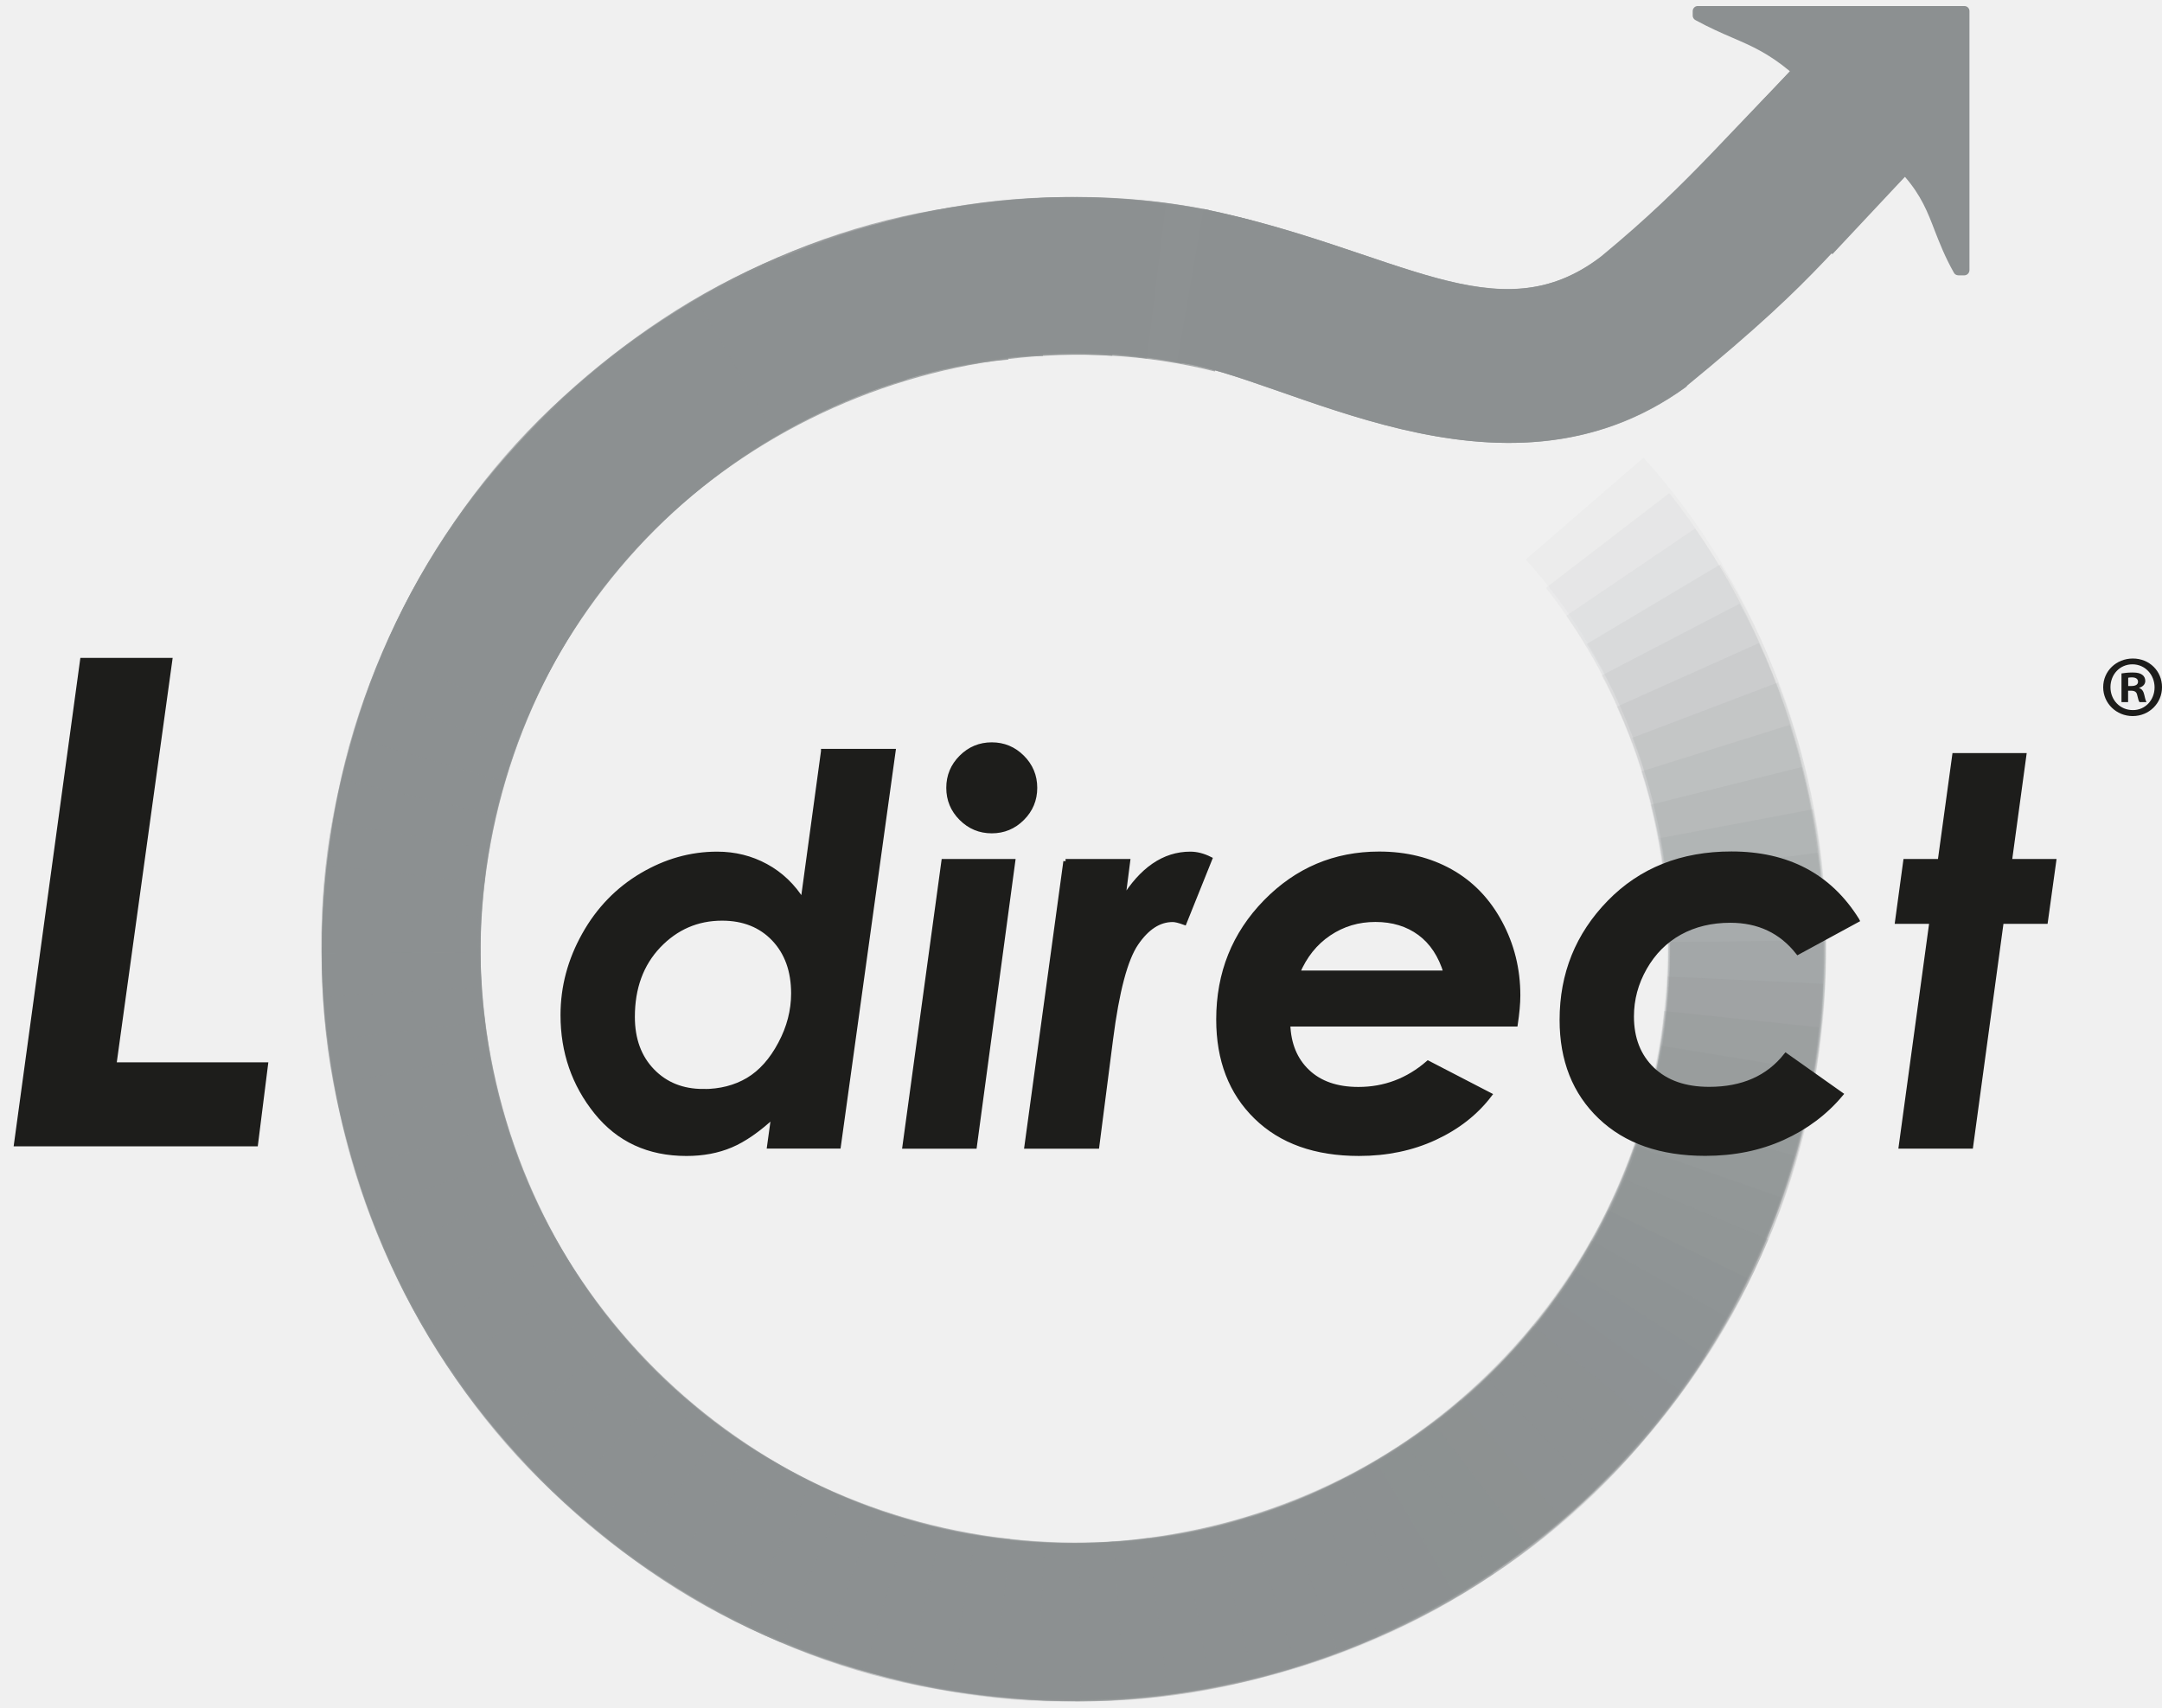
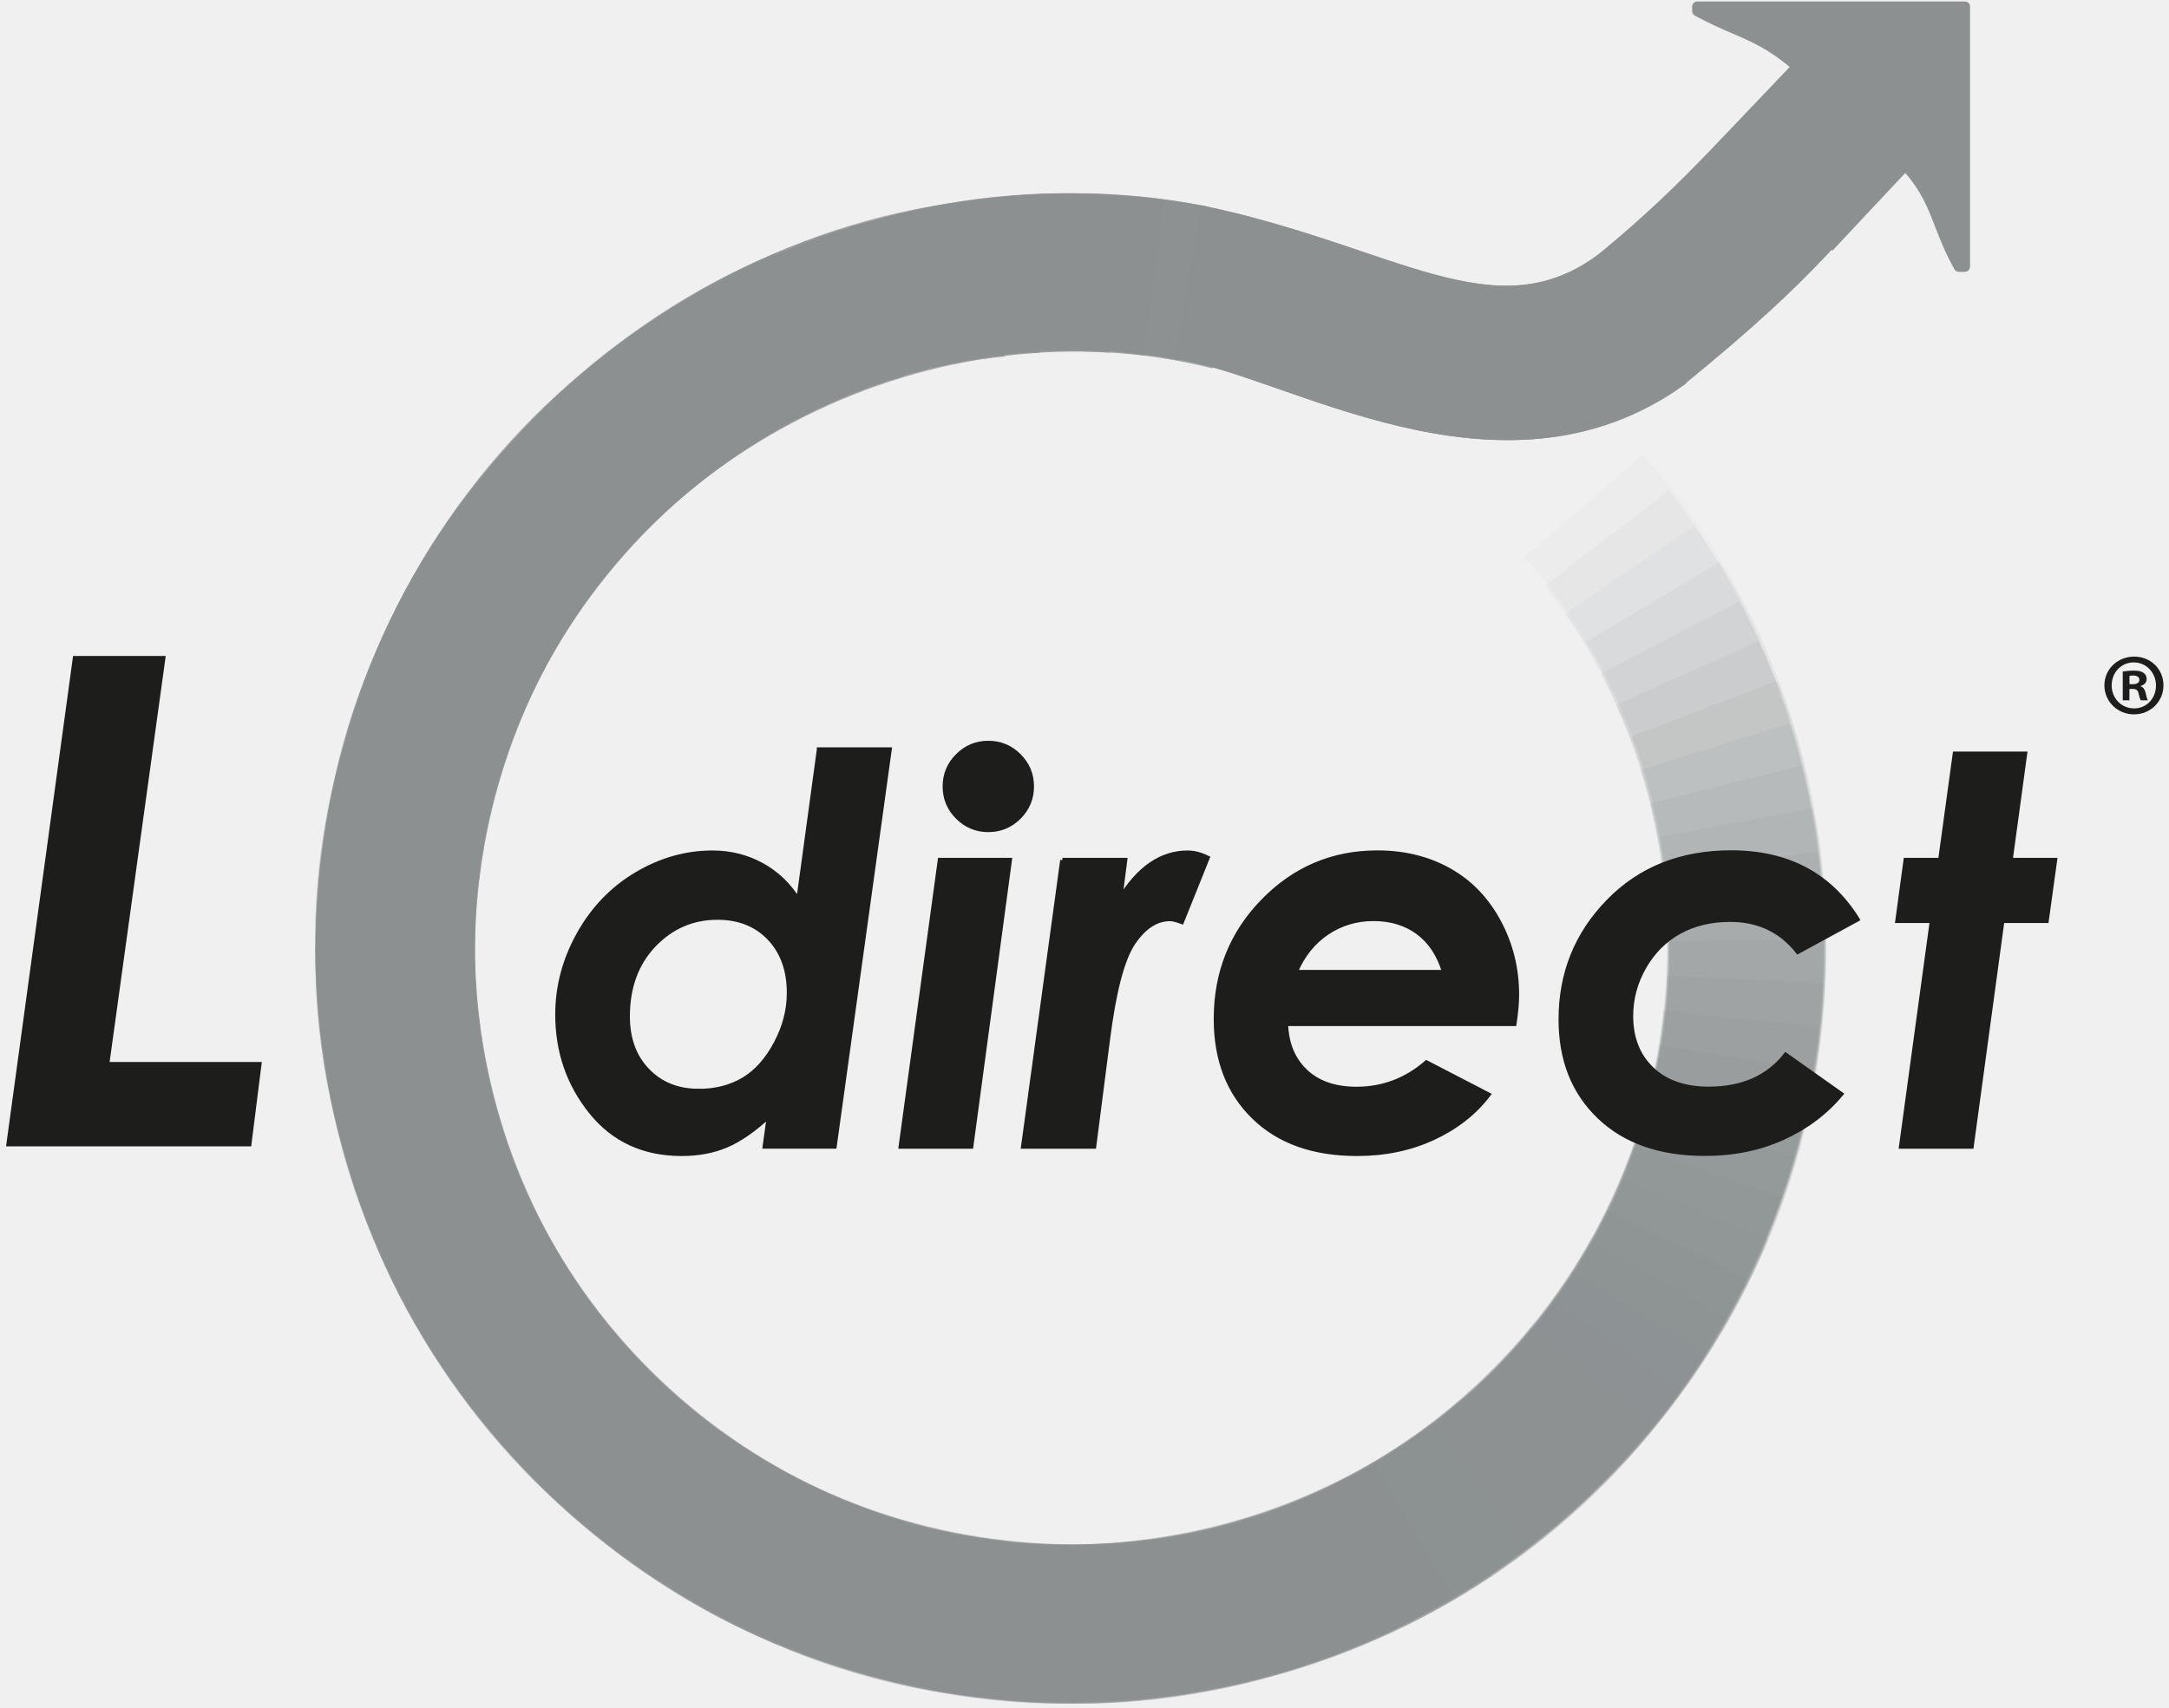
- <svg xmlns="http://www.w3.org/2000/svg" width="138" height="109" viewBox="0 0 138 109" fill="none">
-   <g clip-path="url(#clip0_277_1406)">
-     <path d="M138.001 43.864C138.001 44.89 137.174 45.706 136.129 45.706C135.085 45.706 134.246 44.89 134.246 43.864C134.246 42.837 135.079 42.033 136.141 42.033C137.203 42.033 138.001 42.837 138.001 43.864ZM134.71 43.864C134.71 44.679 135.32 45.324 136.135 45.324C136.927 45.336 137.526 44.679 137.526 43.875C137.526 43.072 136.927 42.403 136.112 42.403C135.296 42.403 134.71 43.06 134.71 43.864ZM135.836 44.814H135.414V42.984C135.584 42.96 135.813 42.925 136.118 42.925C136.464 42.925 136.622 42.984 136.739 43.072C136.851 43.148 136.933 43.283 136.933 43.465C136.933 43.688 136.763 43.834 136.552 43.899V43.922C136.728 43.981 136.816 44.122 136.874 44.368C136.933 44.65 136.974 44.749 137.009 44.814H136.563C136.505 44.749 136.475 44.591 136.417 44.368C136.382 44.18 136.27 44.087 136.035 44.087H135.836V44.808V44.814ZM135.848 43.787H136.047C136.282 43.787 136.47 43.711 136.47 43.517C136.47 43.347 136.346 43.236 136.077 43.236C135.965 43.236 135.889 43.248 135.842 43.259V43.782L135.848 43.787Z" fill="#1D1D1B" />
-     <path opacity="0.05" d="M97.655 84.849C109.476 71.32 109.611 49.179 97.391 35.715L104.906 29.221C120.288 46.199 120.206 74.119 105.287 91.214L97.655 84.849Z" fill="#8C9091" />
-     <path opacity="0.06" d="M96.258 86.567C109.106 73.737 109.74 51.531 98.675 37.521L106.554 31.473C120.575 49.184 119.654 77.145 103.497 93.367L96.258 86.567Z" fill="#8C9091" />
-     <path opacity="0.07" d="M94.721 88.144C107.897 75.889 110.367 54.059 99.971 39.31L108.191 33.742C121.326 52.357 118.217 79.902 101.561 95.349L94.721 88.144Z" fill="#8C9091" />
-     <path opacity="0.08" d="M92.992 89.548C106.885 78.242 110.915 56.494 101.276 41.106L109.812 36.02C121.974 55.438 116.94 82.859 99.404 97.133L92.986 89.548H92.992Z" fill="#8C9091" />
-     <path opacity="0.09" d="M91.289 90.966C106.179 80.564 110.79 58.881 102.231 43.117L111.042 38.529C121.89 58.453 115.953 85.768 97.25 98.915L91.289 90.972V90.966Z" fill="#8C9091" />
-     <path opacity="0.1" d="M89.541 92.334C104.712 82.495 110.802 61.451 103.199 45.107L112.269 41.047C121.896 61.663 114.17 88.256 95.032 100.623L89.541 92.34V92.334Z" fill="#8C9091" />
-     <path opacity="0.11" d="M87.586 93.379C103.233 84.596 110.883 63.969 104.183 47.096L113.47 43.57C121.947 64.82 112.338 90.903 92.584 101.968L87.586 93.379Z" fill="#8C9091" />
-     <path opacity="0.12" d="M85.644 94.435C102.107 86.773 110.537 66.328 104.764 49.238L114.233 46.27C121.52 67.824 110.836 93.62 90.127 103.306L85.644 94.435Z" fill="#8C9091" />
-     <path opacity="0.13" d="M83.697 95.508C100.488 88.526 109.892 68.743 105.357 51.366L114.996 48.961C120.769 70.873 108.813 95.865 87.657 104.624L83.703 95.508H83.697Z" fill="#8C9091" />
-     <path opacity="0.13" d="M81.603 96.218C98.605 90.24 109.47 71.273 105.968 53.496L115.73 51.654C120.195 74.024 106.496 98.043 85.03 105.54L81.609 96.212L81.603 96.218Z" fill="#8C9091" />
-     <path opacity="0.14" d="M79.484 96.868C96.815 92.11 109.088 73.612 106.172 55.701L116.028 54.428C119.636 76.985 104.242 100.358 82.359 106.378L79.484 96.868Z" fill="#8C9091" />
-     <path opacity="0.15" d="M77.387 97.539C95.186 93.872 107.9 75.738 106.374 57.921L116.283 57.223C118.219 79.745 102.138 102.531 79.681 107.207L77.387 97.545V97.539Z" fill="#8C9091" />
-     <path opacity="0.16" d="M75.225 97.997C93.024 95.028 106.934 78.179 106.588 60.133L116.521 60.01C117.007 82.79 99.454 104.057 76.961 107.783L75.225 97.997Z" fill="#8C9091" />
-     <path opacity="0.17" d="M73.014 98.207C90.755 96.459 106.343 80.519 106.448 62.332L116.369 62.79C116.128 85.717 96.645 105.851 74.175 108.075L73.014 98.207Z" fill="#8C9091" />
-     <path opacity="0.18" d="M70.803 98.429C88.943 98.071 104.818 82.378 106.22 64.531L116.1 65.57C114.281 88.121 94.275 107.787 71.395 108.344L70.803 98.423V98.429Z" fill="#8C9091" />
-     <path opacity="0.19" d="M68.598 98.669C86.685 98.757 103.329 84.559 106.01 66.742L115.807 68.344C112.446 90.872 91.431 108.771 68.615 108.601L68.598 98.669Z" fill="#8C9091" />
-     <path opacity="0.2" d="M66.395 98.441C84.283 99.744 102.047 86.696 105.661 68.926L115.353 71.091C110.789 93.531 88.425 110.01 65.826 108.362L66.395 98.441Z" fill="#8C9091" />
-     <path opacity="0.21" d="M64.189 98.218C82.082 100.928 100.539 88.52 104.986 71.037L114.537 73.765C108.888 95.824 85.591 111.424 63.051 108.08L64.189 98.218Z" fill="#8C9091" />
-     <path opacity="0.22" d="M61.979 98.012C79.784 101.555 98.628 90.156 104.331 73.148L113.706 76.434C106.542 97.93 82.688 112.238 60.266 107.78L61.979 98.006V98.012Z" fill="#8C9091" />
-     <path opacity="0.23" d="M59.815 97.567C77.328 101.82 96.834 92.076 103.693 75.273L112.856 79.11C104.273 100.307 79.616 112.662 57.545 107.235L59.815 97.567Z" fill="#8C9091" />
-     <path opacity="0.24" d="M57.703 96.898C74.793 102.424 95.215 93.823 102.642 77.227L111.559 81.585C102.167 102.453 76.435 113.383 54.863 106.414L57.697 96.898H57.703Z" fill="#8C9091" />
-     <path opacity="0.25" d="M55.582 96.248C72.443 103.106 93.065 94.869 101.583 79.176L110.237 84.051C99.507 103.886 73.458 114.141 52.197 105.582L55.588 96.248H55.582Z" fill="#8C9091" />
-     <path opacity="0.26" d="M53.483 95.561C70.051 102.73 90.919 96.47 100.54 81.129L108.895 86.503C96.821 105.857 70.421 113.818 49.553 104.684L53.483 95.561Z" fill="#8C9091" />
-     <path opacity="0.27" d="M51.543 94.475C67.395 102.659 89.049 98.066 99.251 82.936L107.288 88.773C94.387 107.769 67.107 113.765 47.084 103.363L51.543 94.481V94.475Z" fill="#8C9091" />
-     <path opacity="0.28" d="M49.594 93.425C64.977 102.947 86.777 98.817 97.848 84.625L105.522 90.938C91.535 108.819 64.056 114.011 44.631 102.02L49.6 93.425H49.594Z" fill="#8C9091" />
-     <path opacity="0.29" d="M47.648 92.381C62.625 102.542 84.397 99.679 96.435 86.35L103.733 93.091C88.55 109.94 61.076 113.524 42.18 100.67L47.648 92.381Z" fill="#8C9091" />
-     <path opacity="0.29" d="M45.892 91.025C60.131 101.855 82.143 100.887 94.938 87.969L101.826 95.12C85.704 111.377 57.931 112.726 39.949 98.998L45.886 91.025H45.892Z" fill="#8C9091" />
-     <path opacity="0.3" d="M44.18 89.618C57.662 101.597 79.85 101.556 93.214 89.371L99.679 96.916C82.789 112.251 54.828 112.322 37.791 97.215L44.18 89.618Z" fill="#8C9091" />
-     <path opacity="0.31" d="M42.468 88.209C55.298 101.116 77.427 101.732 91.496 90.779L97.521 98.681C79.739 112.574 51.843 111.647 35.65 95.431L42.468 88.209Z" fill="#8C9091" />
-     <path opacity="0.32" d="M40.906 86.643C53.126 99.89 74.856 102.377 89.793 92.198L95.343 100.435C76.522 113.336 49.078 110.192 33.684 93.46L40.906 86.643Z" fill="#8C9091" />
-     <path opacity="0.33" d="M39.51 84.924C50.727 98.91 72.551 102.964 87.84 93.243L92.903 101.791C73.578 114.017 46.08 108.948 31.9 91.313L39.515 84.924H39.51Z" fill="#8C9091" />
-     <path opacity="0.34" d="M38.09 83.223C48.433 98.218 70.122 102.73 85.892 94.305L90.445 103.128C70.516 113.824 43.206 107.974 30.123 89.154L38.096 83.223H38.09Z" fill="#8C9091" />
-     <path opacity="0.35" d="M36.739 81.463C46.536 96.728 67.498 102.724 83.943 95.367L87.973 104.449C67.234 113.812 40.734 106.15 28.438 86.913L36.739 81.457V81.463Z" fill="#8C9091" />
-     <path opacity="0.36" d="M35.696 79.504C44.397 95.115 65.065 103.071 81.879 96.136L85.364 105.435C64.168 114.123 38.049 104.197 27.096 84.461L35.696 79.498V79.504Z" fill="#8C9091" />
-     <path opacity="0.37" d="M34.646 77.562C42.232 94.048 62.683 102.572 79.761 96.788L82.694 106.286C61.152 113.561 35.367 102.742 25.77 82.015L34.652 77.562H34.646Z" fill="#8C9091" />
-     <path opacity="0.38" d="M33.566 75.619C40.524 92.404 60.213 101.896 77.649 97.455L80.019 107.1C58.054 112.761 33.173 100.705 24.443 79.55L33.572 75.625L33.566 75.619Z" fill="#8C9091" />
-     <path opacity="0.39" d="M32.887 73.519C38.789 90.504 57.721 101.557 75.508 97.972L77.304 107.734C54.928 112.275 30.957 98.365 23.541 76.905L32.881 73.519H32.887Z" fill="#8C9091" />
-     <path opacity="0.4" d="M32.235 71.402C36.91 88.75 55.408 101.111 73.296 98.172L74.522 108.034C51.988 111.648 28.632 96.142 22.707 74.23L32.229 71.402H32.235Z" fill="#8C9091" />
-     <path opacity="0.41" d="M31.571 69.289C35.214 87.077 53.254 99.907 71.089 98.4L71.746 108.315C49.218 110.209 26.537 93.988 21.896 71.554L31.565 69.295L31.571 69.289Z" fill="#8C9091" />
-     <path opacity="0.42" d="M31.131 67.125C34.024 84.925 50.82 98.923 68.872 98.641L68.96 108.573C46.174 108.972 24.965 91.319 21.34 68.82L31.125 67.119L31.131 67.125Z" fill="#8C9091" />
-     <path opacity="0.43" d="M30.919 64.914C32.585 82.667 48.489 98.325 66.671 98.472L66.189 108.398C43.262 108.093 23.169 88.516 21.051 66.04L30.919 64.908V64.914Z" fill="#8C9091" />
-     <path opacity="0.44" d="M30.698 62.707C30.98 80.859 46.673 96.74 64.473 98.236L63.411 108.116C40.877 106.197 21.247 86.156 20.777 63.258L30.698 62.707Z" fill="#8C9091" />
-     <path opacity="0.45" d="M30.468 60.502C30.327 78.577 44.436 95.268 62.254 98.026L60.617 107.829C38.1 104.362 20.307 83.288 20.535 60.473L30.468 60.502Z" fill="#8C9091" />
-     <path opacity="0.45" d="M30.72 58.296C29.341 76.16 42.294 94.024 60.088 97.644L57.882 107.336C35.448 102.748 19.062 80.261 20.805 57.697L30.725 58.296H30.72Z" fill="#8C9091" />
-     <path opacity="0.46" d="M30.945 56.089C28.159 73.977 40.549 92.457 57.979 96.986L55.21 106.52C33.204 100.776 17.639 77.462 21.083 54.916L30.945 56.089Z" fill="#8C9091" />
-     <path opacity="0.47" d="M31.149 53.877C27.588 71.677 38.853 90.55 55.86 96.329L52.54 105.686C31.056 98.435 16.887 74.54 21.376 52.129L31.149 53.871V53.877Z" fill="#8C9091" />
-     <path opacity="0.48" d="M31.618 51.726C27.288 69.214 36.945 88.756 53.736 95.691L49.864 104.837C28.696 96.172 16.441 71.45 21.956 49.414L31.618 51.726Z" fill="#8C9091" />
-     <path opacity="0.49" d="M32.293 49.613C26.667 66.697 35.239 87.137 51.8 94.617L47.394 103.528C26.579 94.059 15.696 68.304 22.784 46.738L32.299 49.619L32.293 49.613Z" fill="#8C9091" />
-     <path opacity="0.5" d="M32.939 47.495C26.016 64.338 34.206 84.971 49.847 93.554L44.936 102.19C25.159 91.389 14.963 65.318 23.611 44.08L32.933 47.5L32.939 47.495Z" fill="#8C9091" />
-     <path opacity="0.51" d="M33.655 45.411C26.421 61.932 32.575 82.835 47.888 92.509L42.484 100.84C23.189 88.69 15.333 62.261 24.556 41.44L33.661 45.411H33.655Z" fill="#8C9091" />
-     <path opacity="0.52" d="M34.727 43.471C26.454 59.287 31.019 80.953 46.108 91.208L40.224 99.21C21.303 86.257 15.361 58.97 25.874 38.971L34.727 43.465V43.471Z" fill="#8C9091" />
-     <path opacity="0.53" d="M35.795 41.516C26.192 56.863 30.292 78.664 44.402 89.793L38.066 97.438C20.278 83.381 15.133 55.901 27.206 36.506L35.795 41.516Z" fill="#8C9091" />
-     <path opacity="0.54" d="M36.829 39.558C26.662 54.53 29.384 76.283 42.684 88.392L35.919 95.667C19.105 80.402 15.679 52.94 28.557 34.066L36.829 39.558Z" fill="#8C9091" />
-     <path opacity="0.55" d="M38.201 37.832C27.336 52.012 28.169 74.07 41.087 86.872L33.913 93.73C17.668 77.579 16.477 49.765 30.258 31.859L38.201 37.832Z" fill="#8C9091" />
-     <path opacity="0.56" d="M39.615 36.119C27.547 49.554 27.559 71.736 39.679 85.148L32.117 91.583C16.852 74.64 16.84 46.685 32.041 29.701L39.615 36.119Z" fill="#8C9091" />
-     <path opacity="0.57" d="M41.022 34.407C28.109 47.208 27.37 69.296 38.27 83.429L30.345 89.413C16.511 71.561 17.596 43.723 33.824 27.549L41.022 34.407Z" fill="#8C9091" />
-     <path opacity="0.58" d="M42.613 32.868C29.331 45.019 26.709 66.761 36.876 81.715L28.615 87.235C15.726 68.386 19.041 40.929 35.82 25.611L42.607 32.868H42.613Z" fill="#8C9091" />
-     <path opacity="0.59" d="M44.325 31.455C30.263 42.619 26.185 64.438 35.824 79.756L27.265 84.783C15.127 65.423 20.236 37.932 37.966 23.822L44.319 31.455H44.325Z" fill="#8C9091" />
-     <path opacity="0.6" d="M46.032 30.041C30.978 40.331 26.437 62.009 34.768 77.808L25.927 82.326C15.343 62.361 21.239 35.051 40.13 22.045L46.032 30.041Z" fill="#8C9091" />
-     <path opacity="0.6" d="M47.806 28.721C32.517 38.454 26.428 59.375 33.708 75.866L24.609 79.868C15.322 59.087 23.095 32.629 42.379 20.408L47.806 28.721Z" fill="#8C9091" />
-     <path opacity="0.61" d="M49.765 27.677C34.13 36.307 26.04 56.952 32.969 73.784L23.658 77.233C14.993 56.007 25.072 29.918 44.831 19.047L49.765 27.671V27.677Z" fill="#8C9091" />
-     <path opacity="0.62" d="M51.706 26.615C35.186 34.148 26.62 54.593 32.311 71.671L22.819 74.563C15.649 53.015 26.503 27.242 47.283 17.715L51.706 26.609V26.615Z" fill="#8C9091" />
-     <path opacity="0.63" d="M53.642 25.541C36.864 32.493 27.271 52.088 31.648 69.553L21.997 71.894C16.412 49.882 28.597 25.095 49.759 16.406L53.642 25.541Z" fill="#8C9091" />
-     <path opacity="0.64" d="M55.761 24.891C38.771 30.716 27.595 49.613 31.168 67.401L21.394 69.167C16.882 46.773 30.945 22.855 52.417 15.527L55.761 24.885V24.891Z" fill="#8C9091" />
-     <path opacity="0.65" d="M57.88 24.238C40.485 28.815 28.1 47.306 30.952 65.194L21.09 66.397C17.57 43.845 33.116 20.519 55.076 14.693L57.88 24.233V24.238Z" fill="#8C9091" />
-     <path opacity="0.66" d="M59.996 23.565C42.208 27.202 29.296 45.137 30.727 62.989L20.812 63.623C19.006 41.065 35.321 18.496 57.761 13.885L59.996 23.565Z" fill="#8C9091" />
-     <path opacity="0.67" d="M62.161 23.167C44.356 25.977 30.288 42.715 30.487 60.784L20.561 60.837C20.255 38.033 37.991 16.901 60.507 13.369L62.161 23.167Z" fill="#8C9091" />
-     <path opacity="0.68" d="M64.367 22.954C46.591 24.514 30.921 40.413 30.686 58.577L20.766 58.049C21.165 35.145 40.777 15.081 63.282 13.08L64.367 22.954Z" fill="#8C9091" />
-     <path opacity="0.69" d="M66.573 22.725C48.403 22.931 32.505 38.589 30.915 56.365L21.047 55.262C23.083 32.769 43.153 13.168 66.056 12.805L66.573 22.725Z" fill="#8C9091" />
-     <path opacity="0.7" d="M68.778 22.527C50.715 22.315 33.959 36.349 31.126 54.16L21.328 52.482C24.883 29.977 46.039 12.271 68.837 12.594L68.772 22.527H68.778Z" fill="#8C9091" />
-     <path opacity="0.71" d="M70.997 22.715C53.133 21.383 35.175 34.178 31.532 52.002L21.852 49.755C26.474 27.279 49.073 11.087 71.631 12.8L70.997 22.709V22.715Z" fill="#8C9091" />
-     <path opacity="0.72" d="M73.202 22.884C55.291 20.244 36.817 32.459 32.199 49.889L22.672 47.084C28.515 25.078 51.853 9.725 74.416 13.022L73.202 22.884Z" fill="#8C9091" />
-     <path opacity="0.73" d="M75.401 23.189C57.625 19.657 38.705 30.774 32.85 47.77L23.504 44.409C30.849 22.925 54.797 8.938 77.173 13.403L75.401 23.189Z" fill="#8C9091" />
-     <path opacity="0.74" d="M77.549 23.712C60.107 19.306 40.671 28.874 33.719 45.659L24.385 41.758C33.085 20.596 57.901 8.458 79.89 14.061L77.543 23.717L77.549 23.712Z" fill="#8C9091" />
-     <path opacity="0.84" d="M107.681 24.66C95.965 33.237 81.926 23.945 75.261 23.152C66.479 21.41 57.151 23.381 49.518 27.811L44.52 19.222C54.182 13.613 65.951 11.22 77.004 13.379C89.283 15.966 95.589 21.475 102.295 16.324L107.681 24.666V24.66Z" fill="#8C9091" />
-     <path d="M124.014 8.88C116.399 16.184 117.01 16.988 107.511 24.761C95.672 33.203 81.833 23.858 75.127 23.124L76.822 13.338C89.125 15.867 95.502 21.493 102.178 16.383C108.192 11.42 110.093 8.592 116.933 1.91L124.009 8.892L124.014 8.88Z" fill="#8C9091" />
-     <path d="M125.375 0.385H108.362C108.186 0.385 108.045 0.537 108.045 0.707V1.007C108.045 1.118 108.115 1.23 108.227 1.288C109.124 1.775 109.887 2.11 110.597 2.415C111.811 2.937 112.867 3.4 114.246 4.544L109.817 9.279L116.962 16.225L121.591 11.285C122.635 12.494 123.04 13.532 123.492 14.717C123.815 15.539 124.143 16.389 124.718 17.41C124.777 17.516 124.882 17.574 125.006 17.574H125.393C125.563 17.568 125.71 17.422 125.71 17.24V0.702C125.71 0.526 125.563 0.385 125.387 0.385H125.375Z" fill="#8C9091" />
-     <path d="M5.13 41.992H11.021L7.454 67.806H17.128L16.453 73.168H0.871L5.13 41.992Z" fill="#1D1D1B" />
-     <path d="M52.55 47.947H57.021L53.524 73.168H49.106L49.376 71.215C48.402 72.118 47.499 72.746 46.654 73.104C45.809 73.462 44.865 73.638 43.815 73.638C41.403 73.638 39.485 72.752 38.059 70.98C36.634 69.208 35.924 67.143 35.924 64.791C35.924 62.995 36.381 61.288 37.291 59.663C38.2 58.038 39.426 56.777 40.958 55.867C42.495 54.958 44.096 54.506 45.774 54.506C46.901 54.506 47.939 54.764 48.889 55.281C49.84 55.797 50.626 56.548 51.242 57.539L52.55 47.953V47.947ZM44.877 69.66C45.974 69.66 46.93 69.414 47.751 68.927C48.567 68.44 49.253 67.671 49.81 66.621C50.368 65.577 50.643 64.503 50.643 63.412C50.643 61.969 50.227 60.813 49.394 59.933C48.561 59.059 47.458 58.619 46.091 58.619C44.501 58.619 43.152 59.206 42.037 60.373C40.928 61.546 40.377 63.054 40.377 64.908C40.377 66.334 40.799 67.484 41.638 68.352C42.477 69.22 43.556 69.654 44.882 69.654L44.877 69.66Z" fill="#1D1D1B" stroke="#1D1D1B" stroke-width="0.293" />
-     <path d="M60.236 54.974H64.659L62.207 73.173H57.748L60.236 54.974ZM63.304 47.529C64.061 47.529 64.712 47.799 65.252 48.339C65.791 48.879 66.061 49.53 66.061 50.287C66.061 51.044 65.791 51.695 65.252 52.234C64.712 52.774 64.061 53.044 63.304 53.044C62.547 53.044 61.896 52.774 61.356 52.234C60.816 51.695 60.547 51.044 60.547 50.287C60.547 49.53 60.816 48.879 61.356 48.339C61.896 47.799 62.547 47.529 63.304 47.529Z" fill="#1D1D1B" stroke="#1D1D1B" stroke-width="0.293" />
-     <path d="M68.015 54.975H71.993L71.676 57.451C72.867 55.492 74.304 54.506 75.976 54.506C76.381 54.506 76.797 54.611 77.231 54.828L75.6 58.888C75.26 58.765 75.014 58.706 74.855 58.706C73.981 58.706 73.207 59.211 72.52 60.22C71.834 61.229 71.294 63.265 70.901 66.333L70.021 73.174H65.533L68.021 54.975H68.015Z" fill="#1D1D1B" stroke="#1D1D1B" stroke-width="0.293" />
-     <path d="M91.153 67.847L95.084 69.883C94.204 71.038 93.037 71.954 91.582 72.628C90.127 73.303 88.513 73.637 86.742 73.637C83.967 73.637 81.773 72.857 80.177 71.296C78.575 69.736 77.777 67.659 77.777 65.072C77.777 62.115 78.781 59.616 80.781 57.568C82.782 55.521 85.199 54.5 88.032 54.5C89.74 54.5 91.259 54.876 92.591 55.62C93.923 56.366 94.973 57.457 95.741 58.882C96.51 60.308 96.897 61.857 96.897 63.535C96.897 64.057 96.838 64.673 96.733 65.377H82.213C82.254 66.644 82.67 67.653 83.456 68.398C84.243 69.149 85.328 69.525 86.707 69.525C88.379 69.525 89.863 68.967 91.153 67.847ZM92.292 62.097C91.957 60.983 91.4 60.138 90.62 59.563C89.839 58.988 88.895 58.701 87.792 58.701C86.689 58.701 85.715 58.994 84.829 59.587C83.949 60.179 83.28 61.012 82.823 62.097H92.292Z" fill="#1D1D1B" stroke="#1D1D1B" stroke-width="0.293" />
-     <path d="M118.539 58.736L114.761 60.789C113.693 59.434 112.256 58.753 110.449 58.753C109.235 58.753 108.161 59.011 107.222 59.528C106.29 60.044 105.539 60.795 104.981 61.775C104.424 62.755 104.148 63.787 104.148 64.878C104.148 66.28 104.588 67.407 105.468 68.252C106.348 69.096 107.557 69.519 109.094 69.519C111.223 69.519 112.854 68.803 113.993 67.366L117.501 69.847C116.509 71.032 115.271 71.959 113.793 72.628C112.315 73.297 110.666 73.631 108.847 73.631C106.014 73.631 103.779 72.851 102.148 71.291C100.511 69.73 99.695 67.665 99.695 65.101C99.695 62.168 100.704 59.669 102.723 57.598C104.741 55.527 107.34 54.494 110.519 54.494C114.098 54.494 116.773 55.902 118.533 58.724L118.539 58.736Z" fill="#1D1D1B" stroke="#1D1D1B" stroke-width="0.293" />
-     <path d="M124.755 48.215H129.196L128.275 54.973H131.102L130.569 58.822H127.752L125.799 73.172H121.34L123.3 58.822H121.105L121.628 54.973H123.828L124.755 48.215Z" fill="#1D1D1B" stroke="#1D1D1B" stroke-width="0.293" />
+ <svg xmlns="http://www.w3.org/2000/svg" width="235" height="185" viewBox="0 0 235 185" fill="none">
+   <g clip-path="url(#clip0_130_994)">
+     <path d="M234.4 74.272C234.4 76.022 232.99 77.412 231.21 77.412C229.43 77.412 228 76.022 228 74.272C228 72.522 229.42 71.152 231.23 71.152C233.04 71.152 234.4 72.522 234.4 74.272ZM228.79 74.272C228.79 75.662 229.83 76.762 231.22 76.762C232.57 76.782 233.59 75.662 233.59 74.292C233.59 72.922 232.57 71.782 231.18 71.782C229.79 71.782 228.79 72.902 228.79 74.272ZM230.71 75.892H229.99V72.772C230.28 72.732 230.67 72.672 231.19 72.672C231.78 72.672 232.05 72.772 232.25 72.922C232.44 73.052 232.58 73.282 232.58 73.592C232.58 73.972 232.29 74.222 231.93 74.332V74.372C232.23 74.472 232.38 74.712 232.48 75.132C232.58 75.612 232.65 75.782 232.71 75.892H231.95C231.85 75.782 231.8 75.512 231.7 75.132C231.64 74.812 231.45 74.652 231.05 74.652H230.71V75.882V75.892ZM230.73 74.142H231.07C231.47 74.142 231.79 74.012 231.79 73.682C231.79 73.392 231.58 73.202 231.12 73.202C230.93 73.202 230.8 73.222 230.72 73.242V74.132L230.73 74.142Z" fill="#1D1D1B" />
+     <path opacity="0.05" d="M165.63 144.132C185.78 121.072 186.01 83.332 165.18 60.382L177.99 49.312C204.21 78.252 204.07 125.842 178.64 154.982L165.63 144.132Z" fill="#8C9091" />
+     <path opacity="0.06" d="M163.25 147.062C185.15 125.192 186.23 87.342 167.37 63.462L180.8 53.152C204.7 83.342 203.13 131.002 175.59 158.652L163.25 147.062Z" fill="#8C9091" />
+     <path opacity="0.07" d="M160.625 149.752C183.085 128.862 187.295 91.652 169.575 66.512L183.585 57.022C205.975 88.752 200.675 135.702 172.285 162.032L160.625 149.752Z" fill="#8C9091" />
+     <path opacity="0.08" d="M157.674 152.142C181.354 132.872 188.224 95.802 171.794 69.572L186.344 60.902C207.074 94.002 198.494 140.742 168.604 165.072L157.664 152.142H157.674Z" fill="#8C9091" />
+     <path opacity="0.09" d="M154.773 154.562C180.153 136.832 188.013 99.872 173.423 73.002L188.443 65.182C206.933 99.142 196.813 145.702 164.933 168.112L154.773 154.572V154.562Z" fill="#8C9091" />
+     <path opacity="0.1" d="M151.797 156.892C177.657 140.122 188.037 104.252 175.077 76.392L190.537 69.472C206.947 104.612 193.777 149.942 161.157 171.022L151.797 156.902V156.892Z" fill="#8C9091" />
+     <path opacity="0.11" d="M148.469 158.672C175.139 143.702 188.179 108.542 176.759 79.782L192.589 73.772C207.039 109.992 190.659 154.452 156.989 173.312L148.469 158.672Z" fill="#8C9091" />
+     <path opacity="0.12" d="M145.156 160.472C173.216 147.412 187.586 112.562 177.746 83.432L193.886 78.372C206.306 115.112 188.096 159.082 152.796 175.592L145.156 160.472Z" fill="#8C9091" />
+     <path opacity="0.13" d="M141.836 162.302C170.456 150.402 186.486 116.682 178.756 87.062L195.186 82.962C205.026 120.312 184.646 162.912 148.586 177.842L141.846 162.302H141.836Z" fill="#8C9091" />
+     <path opacity="0.13" d="M138.266 163.512C167.246 153.322 185.766 120.992 179.796 90.692L196.436 87.552C204.046 125.682 180.696 166.622 144.106 179.402L138.276 163.502L138.266 163.512Z" fill="#8C9091" />
+     <path opacity="0.14" d="M134.656 164.622C164.196 156.512 185.116 124.982 180.146 94.452L196.946 92.282C203.096 130.732 176.856 170.572 139.556 180.832L134.656 164.622Z" fill="#8C9091" />
+     <path opacity="0.15" d="M131.078 165.762C161.418 159.512 183.088 128.602 180.488 98.232L197.378 97.042C200.678 135.432 173.268 174.272 134.988 182.242L131.078 165.772V165.762Z" fill="#8C9091" />
+     <path opacity="0.16" d="M127.398 166.542C157.738 161.482 181.448 132.762 180.858 102.002L197.788 101.792C198.618 140.622 168.698 176.872 130.358 183.222L127.398 166.542Z" fill="#8C9091" />
+     <path opacity="0.17" d="M123.625 166.902C153.865 163.922 180.435 136.752 180.615 105.752L197.525 106.532C197.115 145.612 163.905 179.932 125.605 183.722L123.625 166.902Z" fill="#8C9091" />
+     <path opacity="0.18" d="M119.859 167.282C150.779 166.672 177.839 139.922 180.229 109.502L197.069 111.272C193.969 149.712 159.869 183.232 120.869 184.182L119.859 167.272V167.282Z" fill="#8C9091" />
+     <path opacity="0.19" d="M116.094 167.692C146.924 167.842 175.294 143.642 179.864 113.272L196.564 116.002C190.834 154.402 155.014 184.912 116.124 184.622L116.094 167.692Z" fill="#8C9091" />
+     <path opacity="0.2" d="M112.345 167.302C142.835 169.522 173.115 147.282 179.275 116.992L195.795 120.682C188.015 158.932 149.895 187.022 111.375 184.212L112.345 167.302Z" fill="#8C9091" />
+     <path opacity="0.21" d="M108.588 166.922C139.088 171.542 170.548 150.392 178.128 120.592L194.408 125.242C184.778 162.842 145.068 189.432 106.648 183.732L108.588 166.922Z" fill="#8C9091" />
+     <path opacity="0.22" d="M104.818 166.572C135.168 172.612 167.288 153.182 177.008 124.192L192.988 129.792C180.778 166.432 140.118 190.822 101.898 183.222L104.818 166.562V166.572Z" fill="#8C9091" />
+     <path opacity="0.23" d="M101.128 165.812C130.978 173.062 164.228 156.452 175.918 127.812L191.538 134.352C176.908 170.482 134.878 191.542 97.258 182.292L101.128 165.812Z" fill="#8C9091" />
+     <path opacity="0.24" d="M97.528 164.672C126.658 174.092 161.467 159.432 174.128 131.142L189.327 138.572C173.317 174.142 129.458 192.772 92.688 180.892L97.517 164.672H97.528Z" fill="#8C9091" />
+     <path opacity="0.25" d="M93.918 163.562C122.658 175.252 157.808 161.212 172.328 134.462L187.078 142.772C168.788 176.582 124.388 194.062 88.148 179.472L93.928 163.562H93.918Z" fill="#8C9091" />
+     <path opacity="0.26" d="M90.333 162.392C118.573 174.612 154.143 163.942 170.543 137.792L184.783 146.952C164.203 179.942 119.203 193.512 83.633 177.942L90.333 162.392Z" fill="#8C9091" />
+     <path opacity="0.27" d="M87.03 160.542C114.05 174.492 150.96 166.662 168.35 140.872L182.05 150.822C160.06 183.202 113.56 193.422 79.43 175.692L87.03 160.552V160.542Z" fill="#8C9091" />
+     <path opacity="0.28" d="M83.71 158.752C109.93 174.982 147.09 167.942 165.96 143.752L179.04 154.512C155.2 184.992 108.36 193.842 75.25 173.402L83.72 158.752H83.71Z" fill="#8C9091" />
+     <path opacity="0.29" d="M80.382 156.972C105.912 174.292 143.022 169.412 163.542 146.692L175.982 158.182C150.103 186.902 103.272 193.012 71.062 171.102L80.382 156.972Z" fill="#8C9091" />
+     <path opacity="0.29" d="M77.396 154.662C101.666 173.122 139.186 171.472 160.996 149.452L172.736 161.642C145.256 189.352 97.916 191.652 67.266 168.252L77.386 154.662H77.396Z" fill="#8C9091" />
+     <path opacity="0.3" d="M74.476 152.262C97.456 172.682 135.276 172.612 158.056 151.842L169.076 164.702C140.286 190.842 92.626 190.962 63.586 165.212L74.476 152.262Z" fill="#8C9091" />
+     <path opacity="0.31" d="M71.558 149.862C93.427 171.862 131.148 172.912 155.128 154.242L165.398 167.712C135.088 191.392 87.537 189.812 59.938 162.172L71.558 149.862Z" fill="#8C9091" />
+     <path opacity="0.32" d="M68.896 147.192C89.726 169.772 126.766 174.012 152.226 156.662L161.686 170.702C129.606 192.692 82.826 187.332 56.586 158.812L68.896 147.192Z" fill="#8C9091" />
+     <path opacity="0.33" d="M66.517 144.262C85.637 168.102 122.837 175.012 148.897 158.442L157.527 173.012C124.587 193.852 77.717 185.212 53.547 155.152L66.527 144.262H66.517Z" fill="#8C9091" />
+     <path opacity="0.34" d="M64.096 141.362C81.726 166.922 118.696 174.612 145.576 160.252L153.336 175.292C119.366 193.522 72.816 183.552 50.516 151.472L64.106 141.362H64.096Z" fill="#8C9091" />
+     <path opacity="0.35" d="M61.798 138.362C78.498 164.382 114.228 174.602 142.258 162.062L149.128 177.542C113.778 193.502 68.608 180.442 47.648 147.652L61.798 138.352V138.362Z" fill="#8C9091" />
+     <path opacity="0.36" d="M60.019 135.022C74.849 161.632 110.079 175.192 138.739 163.372L144.679 179.222C108.549 194.032 64.029 177.112 45.359 143.472L60.019 135.012V135.022Z" fill="#8C9091" />
+     <path opacity="0.37" d="M58.224 131.712C71.154 159.812 106.014 174.342 135.124 164.482L140.124 180.672C103.404 193.072 59.454 174.632 43.094 139.302L58.234 131.712H58.224Z" fill="#8C9091" />
+     <path opacity="0.38" d="M56.386 128.402C68.246 157.012 101.806 173.192 131.526 165.622L135.566 182.062C98.126 191.712 55.716 171.162 40.836 135.102L56.396 128.412L56.386 128.402Z" fill="#8C9091" />
+     <path opacity="0.39" d="M55.227 124.822C65.287 153.772 97.557 172.612 127.877 166.502L130.937 183.142C92.797 190.882 51.937 167.172 39.297 130.592L55.217 124.822H55.227Z" fill="#8C9091" />
+     <path opacity="0.4" d="M54.115 121.212C62.085 150.782 93.615 171.852 124.105 166.842L126.195 183.652C87.785 189.812 47.975 163.382 37.875 126.032L54.105 121.212H54.115Z" fill="#8C9091" />
+     <path opacity="0.41" d="M52.99 117.612C59.2 147.932 89.95 169.802 120.35 167.232L121.47 184.132C83.07 187.362 44.41 159.712 36.5 121.472L52.98 117.622L52.99 117.612Z" fill="#8C9091" />
+     <path opacity="0.42" d="M52.237 113.922C57.167 144.262 85.797 168.122 116.567 167.642L116.717 184.572C77.877 185.252 41.727 155.162 35.547 116.812L52.227 113.912L52.237 113.922Z" fill="#8C9091" />
+     <path opacity="0.43" d="M51.875 110.152C54.715 140.412 81.825 167.102 112.815 167.352L111.995 184.272C72.915 183.752 38.665 150.382 35.055 112.072L51.875 110.142V110.152Z" fill="#8C9091" />
+     <path opacity="0.44" d="M51.496 106.392C51.976 137.332 78.726 164.402 109.066 166.952L107.256 183.792C68.846 180.522 35.386 146.362 34.586 107.332L51.496 106.392Z" fill="#8C9091" />
+     <path opacity="0.45" d="M51.106 102.632C50.866 133.442 74.916 161.892 105.286 166.592L102.496 183.302C64.116 177.392 33.786 141.472 34.176 102.582L51.106 102.632Z" fill="#8C9091" />
+     <path opacity="0.45" d="M51.538 98.872C49.188 129.322 71.268 159.772 101.598 165.942L97.838 182.462C59.598 174.642 31.668 136.312 34.638 97.852L51.548 98.872H51.538Z" fill="#8C9091" />
+     <path opacity="0.46" d="M51.913 95.112C47.163 125.602 68.283 157.102 97.993 164.822L93.273 181.072C55.763 171.282 29.233 131.542 35.103 93.112L51.913 95.112Z" fill="#8C9091" />
+     <path opacity="0.47" d="M52.263 91.342C46.193 121.682 65.393 153.852 94.383 163.702L88.723 179.652C52.103 167.292 27.953 126.562 35.603 88.362L52.263 91.332V91.342Z" fill="#8C9091" />
+     <path opacity="0.48" d="M53.069 87.672C45.689 117.482 62.149 150.792 90.769 162.612L84.169 178.202C48.089 163.432 27.199 121.292 36.599 83.732L53.069 87.672Z" fill="#8C9091" />
+     <path opacity="0.49" d="M54.216 84.072C44.626 113.192 59.236 148.032 87.466 160.782L79.956 175.972C44.476 159.832 25.926 115.932 38.006 79.172L54.226 84.082L54.216 84.072Z" fill="#8C9091" />
+     <path opacity="0.5" d="M55.315 80.462C43.515 109.172 57.475 144.342 84.135 158.972L75.765 173.692C42.055 155.282 24.675 110.842 39.415 74.642L55.305 80.472L55.315 80.462Z" fill="#8C9091" />
+     <path opacity="0.51" d="M56.533 76.912C44.203 105.072 54.693 140.702 80.793 157.192L71.583 171.392C38.693 150.682 25.303 105.632 41.023 70.142L56.543 76.912H56.533Z" fill="#8C9091" />
+     <path opacity="0.52" d="M58.364 73.602C44.264 100.562 52.044 137.492 77.764 154.972L67.734 168.612C35.484 146.532 25.354 100.022 43.274 65.932L58.364 73.592V73.602Z" fill="#8C9091" />
+     <path opacity="0.53" d="M60.184 70.272C43.814 96.432 50.804 133.592 74.854 152.562L64.054 165.592C33.734 141.632 24.964 94.792 45.544 61.732L60.184 70.272Z" fill="#8C9091" />
+     <path opacity="0.54" d="M61.95 66.932C44.62 92.452 49.26 129.532 71.93 150.172L60.4 162.572C31.74 136.552 25.9 89.742 47.85 57.572L61.95 66.932Z" fill="#8C9091" />
+     <path opacity="0.55" d="M64.289 63.992C45.769 88.162 47.189 125.762 69.209 147.582L56.979 159.272C29.289 131.742 27.259 84.332 50.749 53.812L64.289 63.992Z" fill="#8C9091" />
+     <path opacity="0.56" d="M66.694 61.072C46.124 83.972 46.144 121.782 66.804 144.642L53.914 155.612C27.894 126.732 27.874 79.082 53.784 50.132L66.694 61.072Z" fill="#8C9091" />
+     <path opacity="0.57" d="M69.1 58.152C47.09 79.972 45.83 117.622 64.41 141.712L50.9 151.912C27.32 121.482 29.17 74.032 56.83 46.462L69.1 58.152Z" fill="#8C9091" />
+     <path opacity="0.58" d="M71.808 55.532C49.168 76.242 44.698 113.302 62.028 138.792L47.948 148.202C25.978 116.072 31.628 69.272 60.228 43.162L71.798 55.532H71.808Z" fill="#8C9091" />
+     <path opacity="0.59" d="M74.722 53.122C50.752 72.152 43.803 109.342 60.233 135.452L45.642 144.022C24.953 111.022 33.663 64.162 63.883 40.112L74.713 53.122H74.722Z" fill="#8C9091" />
+     <path opacity="0.6" d="M77.635 50.712C51.975 68.252 44.235 105.202 58.435 132.132L43.365 139.832C25.325 105.802 35.375 59.252 67.575 37.082L77.635 50.712Z" fill="#8C9091" />
+     <path opacity="0.6" d="M80.653 48.462C54.593 65.052 44.213 100.712 56.623 128.822L41.113 135.642C25.283 100.222 38.533 55.122 71.403 34.292L80.653 48.462Z" fill="#8C9091" />
+     <path opacity="0.61" d="M83.994 46.682C57.344 61.392 43.554 96.582 55.364 125.272L39.494 131.152C24.724 94.972 41.904 50.502 75.584 31.972L83.994 46.672V46.682Z" fill="#8C9091" />
+     <path opacity="0.62" d="M87.307 44.872C59.147 57.712 44.547 92.562 54.247 121.672L38.067 126.602C25.847 89.872 44.347 45.942 79.767 29.702L87.307 44.862V44.872Z" fill="#8C9091" />
+     <path opacity="0.63" d="M90.605 43.042C62.005 54.892 45.655 88.292 53.115 118.062L36.665 122.052C27.145 84.532 47.915 42.282 83.985 27.472L90.605 43.042Z" fill="#8C9091" />
+     <path opacity="0.64" d="M94.22 41.932C65.26 51.862 46.21 84.072 52.3 114.392L35.64 117.402C27.95 79.232 51.92 38.462 88.52 25.972L94.22 41.922V41.932Z" fill="#8C9091" />
+     <path opacity="0.65" d="M97.824 40.822C68.174 48.622 47.064 80.142 51.924 110.632L35.114 112.682C29.114 74.242 55.614 34.482 93.044 24.552L97.824 40.812V40.822Z" fill="#8C9091" />
+     <path opacity="0.66" d="M101.437 39.672C71.117 45.872 49.107 76.442 51.547 106.872L34.647 107.952C31.567 69.502 59.377 31.032 97.627 23.172L101.437 39.672Z" fill="#8C9091" />
+     <path opacity="0.67" d="M105.128 38.992C74.778 43.782 50.797 72.312 51.138 103.112L34.218 103.202C33.697 64.332 63.928 28.312 102.308 22.292L105.128 38.992Z" fill="#8C9091" />
+     <path opacity="0.68" d="M108.883 38.632C78.582 41.292 51.873 68.392 51.472 99.352L34.562 98.452C35.242 59.412 68.672 25.212 107.033 21.802L108.883 38.632Z" fill="#8C9091" />
+     <path opacity="0.69" d="M112.647 38.242C81.677 38.592 54.577 65.282 51.867 95.582L35.047 93.702C38.517 55.362 72.727 21.952 111.767 21.332L112.647 38.242Z" fill="#8C9091" />
+     <path opacity="0.7" d="M116.403 37.902C85.613 37.542 57.053 61.462 52.223 91.822L35.523 88.962C41.583 50.602 77.643 20.422 116.503 20.972L116.393 37.902H116.403Z" fill="#8C9091" />
+     <path opacity="0.71" d="M120.184 38.222C89.734 35.952 59.124 57.762 52.914 88.142L36.414 84.312C44.294 46.002 82.814 18.402 121.264 21.322L120.184 38.212V38.222Z" fill="#8C9091" />
+     <path opacity="0.72" d="M123.943 38.512C93.412 34.012 61.922 54.832 54.053 84.542L37.812 79.762C47.773 42.252 87.552 16.082 126.012 21.702L123.943 38.512Z" fill="#8C9091" />
+     <path opacity="0.73" d="M127.694 39.032C97.394 33.012 65.144 51.962 55.164 80.932L39.234 75.202C51.754 38.582 92.574 14.742 130.714 22.352L127.694 39.032Z" fill="#8C9091" />
+     <path opacity="0.74" d="M131.354 39.922C101.624 32.412 68.494 48.722 56.644 77.332L40.734 70.682C55.564 34.612 97.864 13.922 135.344 23.472L131.344 39.932L131.354 39.922Z" fill="#8C9091" />
+     <path opacity="0.84" d="M182.715 41.542C162.745 56.162 138.815 40.322 127.455 38.972C112.485 36.002 96.585 39.362 83.575 46.912L75.055 32.272C91.525 22.712 111.585 18.632 130.425 22.312C151.355 26.722 162.105 36.112 173.535 27.332L182.715 41.552V41.542Z" fill="#8C9091" />
+     <path d="M210.557 14.642C197.577 27.092 198.617 28.462 182.427 41.712C162.247 56.102 138.657 40.172 127.227 38.922L130.117 22.242C151.087 26.552 161.957 36.142 173.337 27.432C183.587 18.972 186.827 14.152 198.487 2.762L210.547 14.662L210.557 14.642Z" fill="#8C9091" />
+     <path d="M212.876 0.162H183.876C183.576 0.162 183.336 0.422 183.336 0.712V1.222C183.336 1.412 183.456 1.602 183.646 1.702C185.176 2.532 186.476 3.102 187.686 3.622C189.756 4.512 191.556 5.302 193.906 7.252L186.356 15.322L198.536 27.162L206.426 18.742C208.206 20.802 208.896 22.572 209.666 24.592C210.216 25.992 210.776 27.442 211.756 29.182C211.856 29.362 212.036 29.462 212.246 29.462H212.906C213.196 29.452 213.446 29.202 213.446 28.892V0.702C213.446 0.402 213.196 0.162 212.896 0.162H212.876Z" fill="#8C9091" />
+     <path d="M7.916 71.082H17.956L11.876 115.082H28.366L27.216 124.222H0.656L7.916 71.082Z" fill="#1D1D1B" />
+     <path d="M88.746 81.232H96.366L90.406 124.222H82.876L83.336 120.892C81.676 122.432 80.136 123.502 78.696 124.112C77.256 124.722 75.646 125.022 73.856 125.022C69.746 125.022 66.476 123.512 64.046 120.492C61.616 117.472 60.406 113.952 60.406 109.942C60.406 106.882 61.186 103.972 62.736 101.202C64.286 98.432 66.376 96.282 68.986 94.732C71.606 93.182 74.336 92.412 77.196 92.412C79.116 92.412 80.886 92.852 82.506 93.732C84.126 94.612 85.466 95.892 86.516 97.582L88.746 81.242V81.232ZM75.666 118.242C77.536 118.242 79.166 117.822 80.566 116.992C81.956 116.162 83.126 114.852 84.076 113.062C85.026 111.282 85.496 109.452 85.496 107.592C85.496 105.132 84.786 103.162 83.366 101.662C81.946 100.172 80.066 99.422 77.736 99.422C75.026 99.422 72.726 100.422 70.826 102.412C68.936 104.412 67.996 106.982 67.996 110.142C67.996 112.572 68.716 114.532 70.146 116.012C71.576 117.492 73.416 118.232 75.676 118.232L75.666 118.242Z" fill="#1D1D1B" stroke="#1D1D1B" stroke-width="0.5" />
+     <path d="M101.849 93.212H109.389L105.209 124.232H97.609L101.849 93.212ZM107.079 80.522C108.369 80.522 109.479 80.982 110.399 81.902C111.319 82.822 111.779 83.932 111.779 85.222C111.779 86.512 111.319 87.622 110.399 88.542C109.479 89.462 108.369 89.922 107.079 89.922C105.789 89.922 104.679 89.462 103.759 88.542C102.839 87.622 102.379 86.512 102.379 85.222C102.379 83.932 102.839 82.822 103.759 81.902C104.679 80.982 105.789 80.522 107.079 80.522Z" fill="#1D1D1B" stroke="#1D1D1B" stroke-width="0.5" />
+     <path d="M115.105 93.212H121.885L121.345 97.432C123.375 94.092 125.825 92.412 128.675 92.412C129.365 92.412 130.075 92.592 130.815 92.962L128.035 99.882C127.455 99.672 127.035 99.572 126.765 99.572C125.275 99.572 123.955 100.432 122.785 102.152C121.615 103.872 120.695 107.342 120.025 112.572L118.525 124.232H110.875L115.115 93.212H115.105Z" fill="#1D1D1B" stroke="#1D1D1B" stroke-width="0.5" />
+     <path d="M154.55 115.152L161.25 118.622C159.75 120.592 157.76 122.152 155.28 123.302C152.8 124.452 150.05 125.022 147.03 125.022C142.3 125.022 138.56 123.692 135.84 121.032C133.11 118.372 131.75 114.832 131.75 110.422C131.75 105.382 133.46 101.122 136.87 97.632C140.28 94.142 144.4 92.402 149.23 92.402C152.14 92.402 154.73 93.042 157 94.312C159.27 95.582 161.06 97.442 162.37 99.872C163.68 102.302 164.34 104.942 164.34 107.802C164.34 108.692 164.24 109.742 164.06 110.942H139.31C139.38 113.102 140.09 114.822 141.43 116.092C142.77 117.372 144.62 118.012 146.97 118.012C149.82 118.012 152.35 117.062 154.55 115.152ZM156.49 105.352C155.92 103.452 154.97 102.012 153.64 101.032C152.31 100.052 150.7 99.562 148.82 99.562C146.94 99.562 145.28 100.062 143.77 101.072C142.27 102.082 141.13 103.502 140.35 105.352H156.49Z" fill="#1D1D1B" stroke="#1D1D1B" stroke-width="0.5" />
+     <path d="M201.229 99.622L194.789 103.122C192.969 100.812 190.519 99.652 187.439 99.652C185.369 99.652 183.539 100.092 181.939 100.972C180.349 101.852 179.069 103.132 178.119 104.802C177.169 106.472 176.699 108.232 176.699 110.092C176.699 112.482 177.449 114.402 178.949 115.842C180.449 117.282 182.509 118.002 185.129 118.002C188.759 118.002 191.539 116.782 193.479 114.332L199.459 118.562C197.769 120.582 195.659 122.162 193.139 123.302C190.619 124.442 187.809 125.012 184.709 125.012C179.879 125.012 176.069 123.682 173.289 121.022C170.499 118.362 169.109 114.842 169.109 110.472C169.109 105.472 170.829 101.212 174.269 97.682C177.709 94.152 182.139 92.392 187.559 92.392C193.659 92.392 198.219 94.792 201.219 99.602L201.229 99.622Z" fill="#1D1D1B" stroke="#1D1D1B" stroke-width="0.5" />
+     <path d="M211.814 81.692H219.384L217.814 93.212H222.634L221.724 99.772H216.924L213.594 124.232H205.994L209.334 99.772H205.594L206.484 93.212H210.234L211.814 81.692Z" fill="#1D1D1B" stroke="#1D1D1B" stroke-width="0.5" />
  </g>
  <defs>
-     <clipPath id="clip0_277_1406">
-       <rect width="137.129" height="108.235" fill="white" transform="translate(0.871094 0.384766)" />
+     <clipPath id="clip0_130_994">
+       <rect width="233.74" height="184.49" fill="white" transform="translate(0.65625 0.162109)" />
    </clipPath>
  </defs>
</svg>
